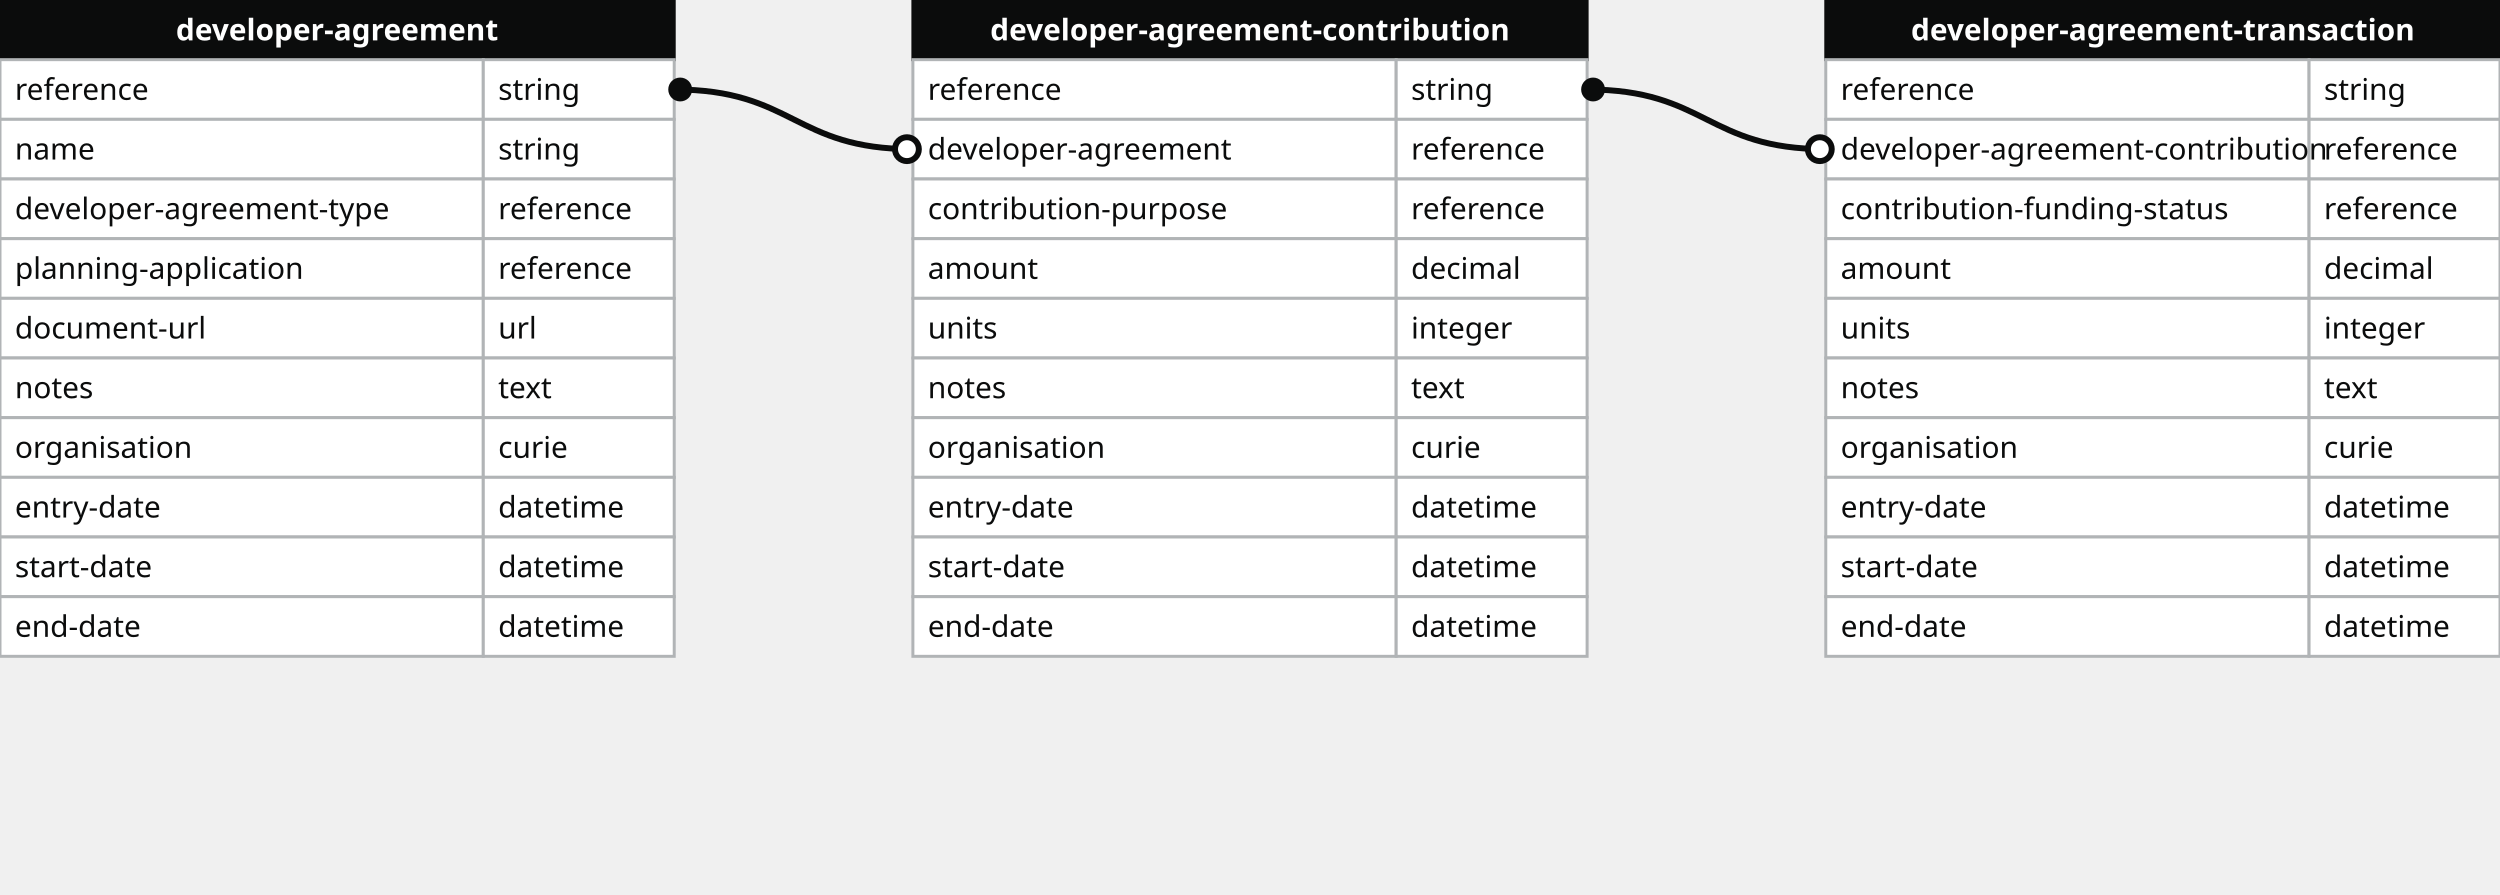
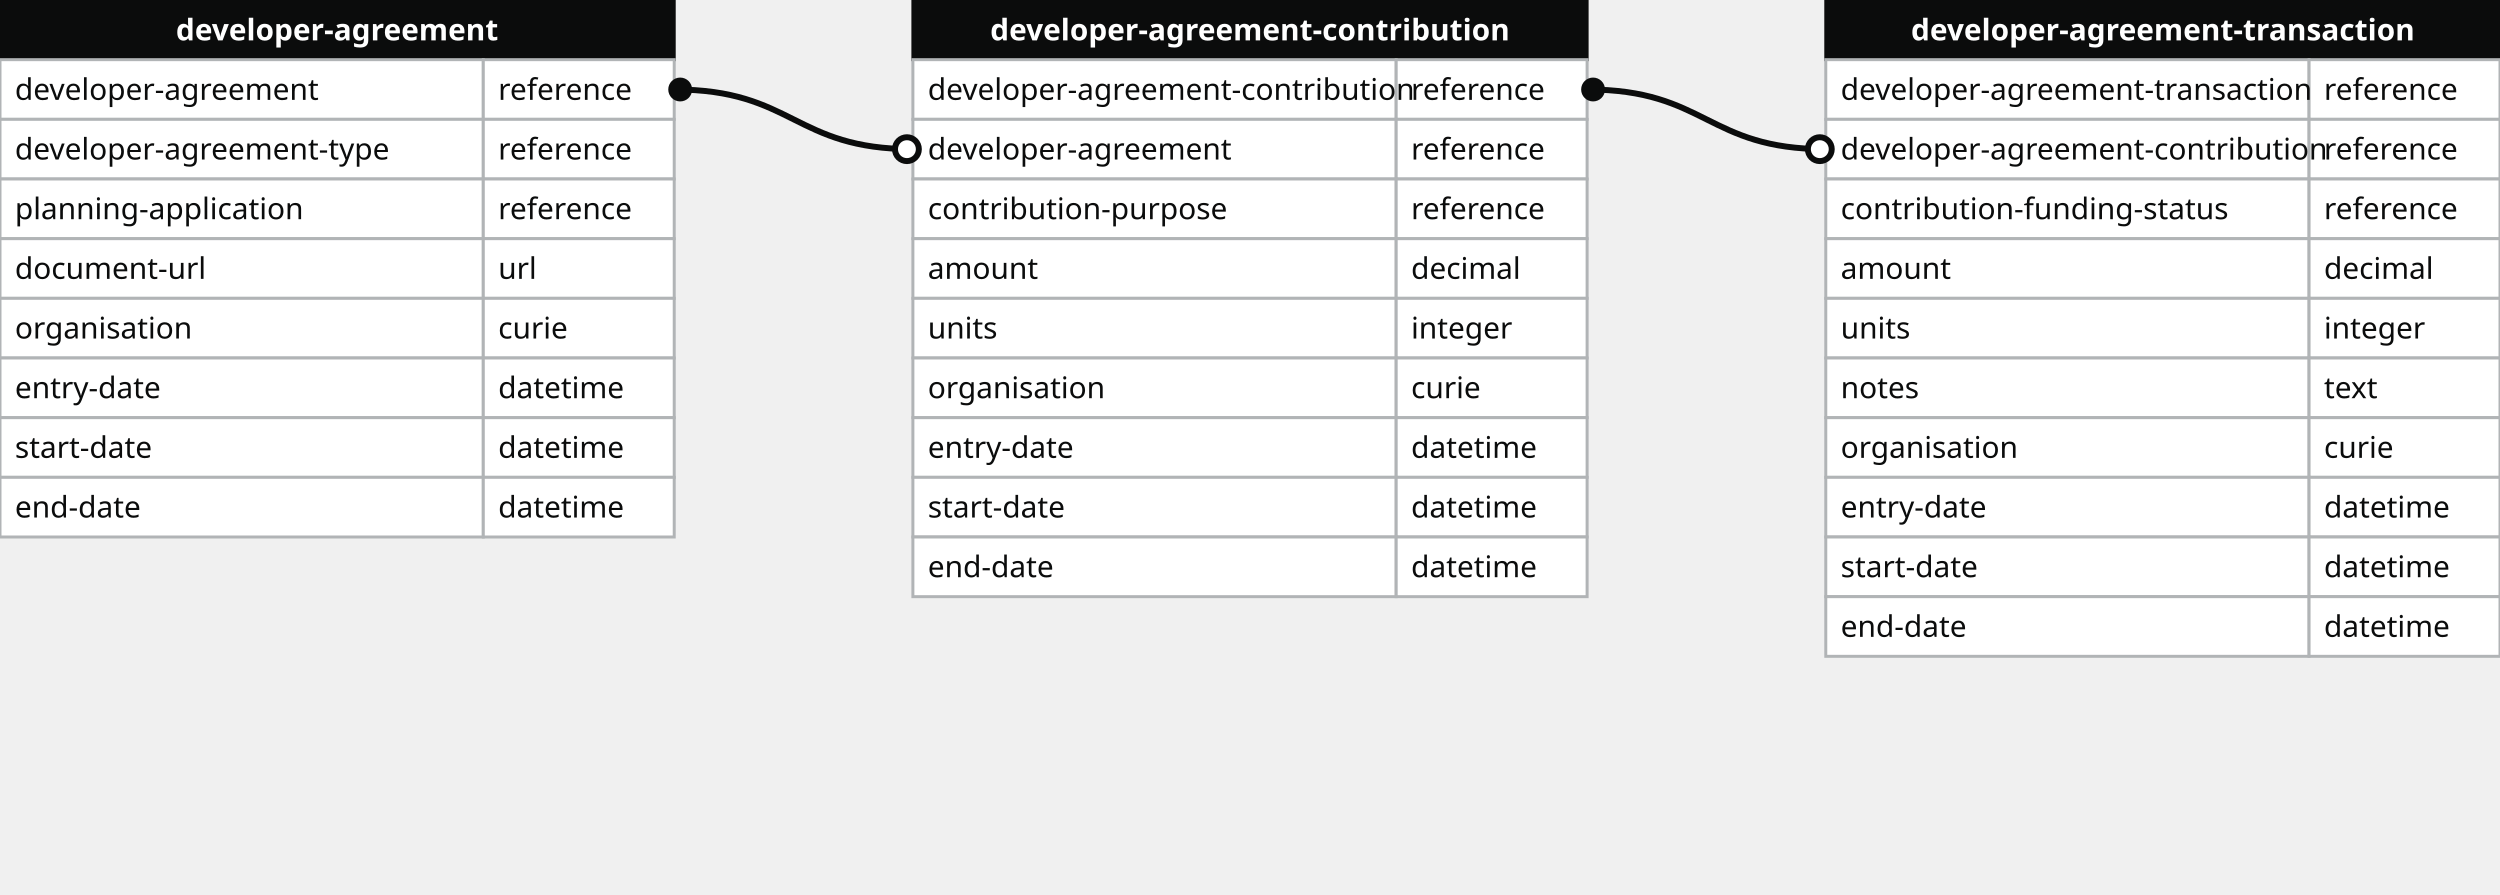
<svg xmlns="http://www.w3.org/2000/svg" width="838" height="300">
  <defs>
    <style>
    text{font-family:sans-serif; font-size:10px; dominant-baseline:middle;}
    text.name{fill:#fff;font-weight:700;text-anchor:middle}
    rect.name{fill:#0b0c0c; stroke:#0b0c0c;}
    rect{fill:#fff;stroke:#b1b4b6;}
    text.field{fill:#0b0c0c;}
    text.datatype{fill:#0b0c0c;}
    .line{stroke:#0b0c0c;}
    </style>
    <marker id="start-dot" markerWidth="6" markerHeight="6" refX="4" refY="3" markerUnits="strokeWidth">
      <circle cx="3" cy="3" r="2" fill="#fff" stroke="#0b0c0c" />
    </marker>
    <marker id="end-dot" markerWidth="6" markerHeight="6" refX="2" refY="3" markerUnits="strokeWidth">
      <circle cx="3" cy="3" r="2" fill="#0b0c0c" />
    </marker>
  </defs>
  <g>
    <rect x="0" y="0" width="226" height="20" class="name" />
    <text x="113" y="10" class="name">developer-agreement</text>
    <rect x="0" y="20" width="162" height="20" class="field" />
    <rect x="162" y="20" width="64" height="20" class="datatype" />
-     <text x="5" y="30" class="field">reference</text>
-     <text x="167" y="30" class="datatype">string</text>
+     <text x="5" y="30" class="field">developer-agreement</text>
+     <text x="167" y="30" class="datatype">reference</text>
    <rect x="0" y="40" width="162" height="20" class="field" />
    <rect x="162" y="40" width="64" height="20" class="datatype" />
-     <text x="5" y="50" class="field">name</text>
-     <text x="167" y="50" class="datatype">string</text>
+     <text x="5" y="50" class="field">developer-agreement-type</text>
+     <text x="167" y="50" class="datatype">reference</text>
    <rect x="0" y="60" width="162" height="20" class="field" />
    <rect x="162" y="60" width="64" height="20" class="datatype" />
-     <text x="5" y="70" class="field">developer-agreement-type</text>
+     <text x="5" y="70" class="field">planning-application</text>
    <text x="167" y="70" class="datatype">reference</text>
    <rect x="0" y="80" width="162" height="20" class="field" />
    <rect x="162" y="80" width="64" height="20" class="datatype" />
-     <text x="5" y="90" class="field">planning-application</text>
-     <text x="167" y="90" class="datatype">reference</text>
+     <text x="5" y="90" class="field">document-url</text>
+     <text x="167" y="90" class="datatype">url</text>
    <rect x="0" y="100" width="162" height="20" class="field" />
    <rect x="162" y="100" width="64" height="20" class="datatype" />
-     <text x="5" y="110" class="field">document-url</text>
-     <text x="167" y="110" class="datatype">url</text>
+     <text x="5" y="110" class="field">organisation</text>
+     <text x="167" y="110" class="datatype">curie</text>
    <rect x="0" y="120" width="162" height="20" class="field" />
    <rect x="162" y="120" width="64" height="20" class="datatype" />
-     <text x="5" y="130" class="field">notes</text>
-     <text x="167" y="130" class="datatype">text</text>
+     <text x="5" y="130" class="field">entry-date</text>
+     <text x="167" y="130" class="datatype">datetime</text>
    <rect x="0" y="140" width="162" height="20" class="field" />
    <rect x="162" y="140" width="64" height="20" class="datatype" />
-     <text x="5" y="150" class="field">organisation</text>
-     <text x="167" y="150" class="datatype">curie</text>
+     <text x="5" y="150" class="field">start-date</text>
+     <text x="167" y="150" class="datatype">datetime</text>
    <rect x="0" y="160" width="162" height="20" class="field" />
    <rect x="162" y="160" width="64" height="20" class="datatype" />
-     <text x="5" y="170" class="field">entry-date</text>
+     <text x="5" y="170" class="field">end-date</text>
    <text x="167" y="170" class="datatype">datetime</text>
-     <rect x="0" y="180" width="162" height="20" class="field" />
-     <rect x="162" y="180" width="64" height="20" class="datatype" />
-     <text x="5" y="190" class="field">start-date</text>
-     <text x="167" y="190" class="datatype">datetime</text>
-     <rect x="0" y="200" width="162" height="20" class="field" />
-     <rect x="162" y="200" width="64" height="20" class="datatype" />
-     <text x="5" y="210" class="field">end-date</text>
-     <text x="167" y="210" class="datatype">datetime</text>
  </g>
  <g>
    <rect x="306" y="0" width="226" height="20" class="name" />
    <text x="419" y="10" class="name">developer-agreement-contribution</text>
    <rect x="306" y="20" width="162" height="20" class="field" />
    <rect x="468" y="20" width="64" height="20" class="datatype" />
-     <text x="311" y="30" class="field">reference</text>
-     <text x="473" y="30" class="datatype">string</text>
+     <text x="311" y="30" class="field">developer-agreement-contribution</text>
+     <text x="473" y="30" class="datatype">reference</text>
    <rect x="306" y="40" width="162" height="20" class="field" />
    <rect x="468" y="40" width="64" height="20" class="datatype" />
    <text x="311" y="50" class="field">developer-agreement</text>
    <text x="473" y="50" class="datatype">reference</text>
    <rect x="306" y="60" width="162" height="20" class="field" />
    <rect x="468" y="60" width="64" height="20" class="datatype" />
    <text x="311" y="70" class="field">contribution-purpose</text>
    <text x="473" y="70" class="datatype">reference</text>
    <rect x="306" y="80" width="162" height="20" class="field" />
    <rect x="468" y="80" width="64" height="20" class="datatype" />
    <text x="311" y="90" class="field">amount</text>
    <text x="473" y="90" class="datatype">decimal</text>
    <rect x="306" y="100" width="162" height="20" class="field" />
    <rect x="468" y="100" width="64" height="20" class="datatype" />
    <text x="311" y="110" class="field">units</text>
    <text x="473" y="110" class="datatype">integer</text>
    <rect x="306" y="120" width="162" height="20" class="field" />
    <rect x="468" y="120" width="64" height="20" class="datatype" />
-     <text x="311" y="130" class="field">notes</text>
-     <text x="473" y="130" class="datatype">text</text>
+     <text x="311" y="130" class="field">organisation</text>
+     <text x="473" y="130" class="datatype">curie</text>
    <rect x="306" y="140" width="162" height="20" class="field" />
    <rect x="468" y="140" width="64" height="20" class="datatype" />
-     <text x="311" y="150" class="field">organisation</text>
-     <text x="473" y="150" class="datatype">curie</text>
+     <text x="311" y="150" class="field">entry-date</text>
+     <text x="473" y="150" class="datatype">datetime</text>
    <rect x="306" y="160" width="162" height="20" class="field" />
    <rect x="468" y="160" width="64" height="20" class="datatype" />
-     <text x="311" y="170" class="field">entry-date</text>
+     <text x="311" y="170" class="field">start-date</text>
    <text x="473" y="170" class="datatype">datetime</text>
    <rect x="306" y="180" width="162" height="20" class="field" />
    <rect x="468" y="180" width="64" height="20" class="datatype" />
-     <text x="311" y="190" class="field">start-date</text>
+     <text x="311" y="190" class="field">end-date</text>
    <text x="473" y="190" class="datatype">datetime</text>
-     <rect x="306" y="200" width="162" height="20" class="field" />
-     <rect x="468" y="200" width="64" height="20" class="datatype" />
-     <text x="311" y="210" class="field">end-date</text>
-     <text x="473" y="210" class="datatype">datetime</text>
  </g>
  <g>
    <rect x="612" y="0" width="226" height="20" class="name" />
    <text x="725" y="10" class="name">developer-agreement-transaction</text>
    <rect x="612" y="20" width="162" height="20" class="field" />
    <rect x="774" y="20" width="64" height="20" class="datatype" />
-     <text x="617" y="30" class="field">reference</text>
-     <text x="779" y="30" class="datatype">string</text>
+     <text x="617" y="30" class="field">developer-agreement-transaction</text>
+     <text x="779" y="30" class="datatype">reference</text>
    <rect x="612" y="40" width="162" height="20" class="field" />
    <rect x="774" y="40" width="64" height="20" class="datatype" />
    <text x="617" y="50" class="field">developer-agreement-contribution</text>
    <text x="779" y="50" class="datatype">reference</text>
    <rect x="612" y="60" width="162" height="20" class="field" />
    <rect x="774" y="60" width="64" height="20" class="datatype" />
    <text x="617" y="70" class="field">contribution-funding-status</text>
    <text x="779" y="70" class="datatype">reference</text>
    <rect x="612" y="80" width="162" height="20" class="field" />
    <rect x="774" y="80" width="64" height="20" class="datatype" />
    <text x="617" y="90" class="field">amount</text>
    <text x="779" y="90" class="datatype">decimal</text>
    <rect x="612" y="100" width="162" height="20" class="field" />
    <rect x="774" y="100" width="64" height="20" class="datatype" />
    <text x="617" y="110" class="field">units</text>
    <text x="779" y="110" class="datatype">integer</text>
    <rect x="612" y="120" width="162" height="20" class="field" />
    <rect x="774" y="120" width="64" height="20" class="datatype" />
    <text x="617" y="130" class="field">notes</text>
    <text x="779" y="130" class="datatype">text</text>
    <rect x="612" y="140" width="162" height="20" class="field" />
    <rect x="774" y="140" width="64" height="20" class="datatype" />
    <text x="617" y="150" class="field">organisation</text>
    <text x="779" y="150" class="datatype">curie</text>
    <rect x="612" y="160" width="162" height="20" class="field" />
    <rect x="774" y="160" width="64" height="20" class="datatype" />
    <text x="617" y="170" class="field">entry-date</text>
    <text x="779" y="170" class="datatype">datetime</text>
    <rect x="612" y="180" width="162" height="20" class="field" />
    <rect x="774" y="180" width="64" height="20" class="datatype" />
    <text x="617" y="190" class="field">start-date</text>
    <text x="779" y="190" class="datatype">datetime</text>
    <rect x="612" y="200" width="162" height="20" class="field" />
    <rect x="774" y="200" width="64" height="20" class="datatype" />
    <text x="617" y="210" class="field">end-date</text>
    <text x="779" y="210" class="datatype">datetime</text>
  </g>
  <path class="line" fill="none" stroke-width="2" marker-start="url(#start-dot)" marker-end="url(#end-dot)" d="M 306 50 C 266.0 50 266.0 30 226 30" />
  <path class="line" fill="none" stroke-width="2" marker-start="url(#start-dot)" marker-end="url(#end-dot)" d="M 612 50 C 572.0 50 572.0 30 532 30" />
</svg>
